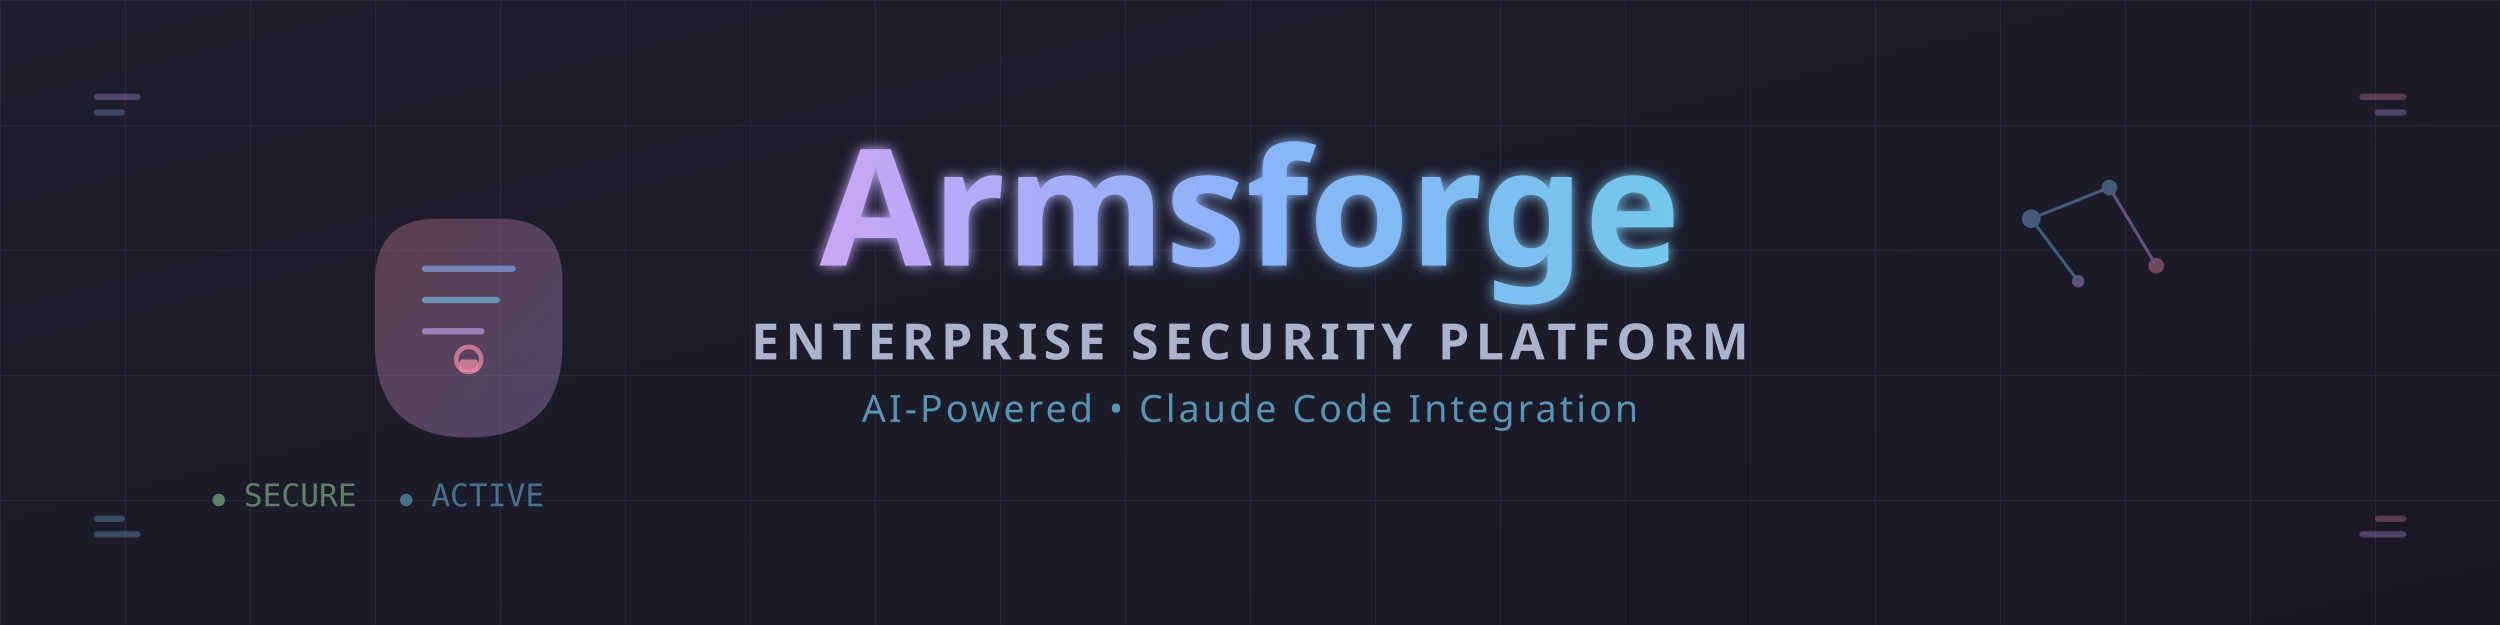
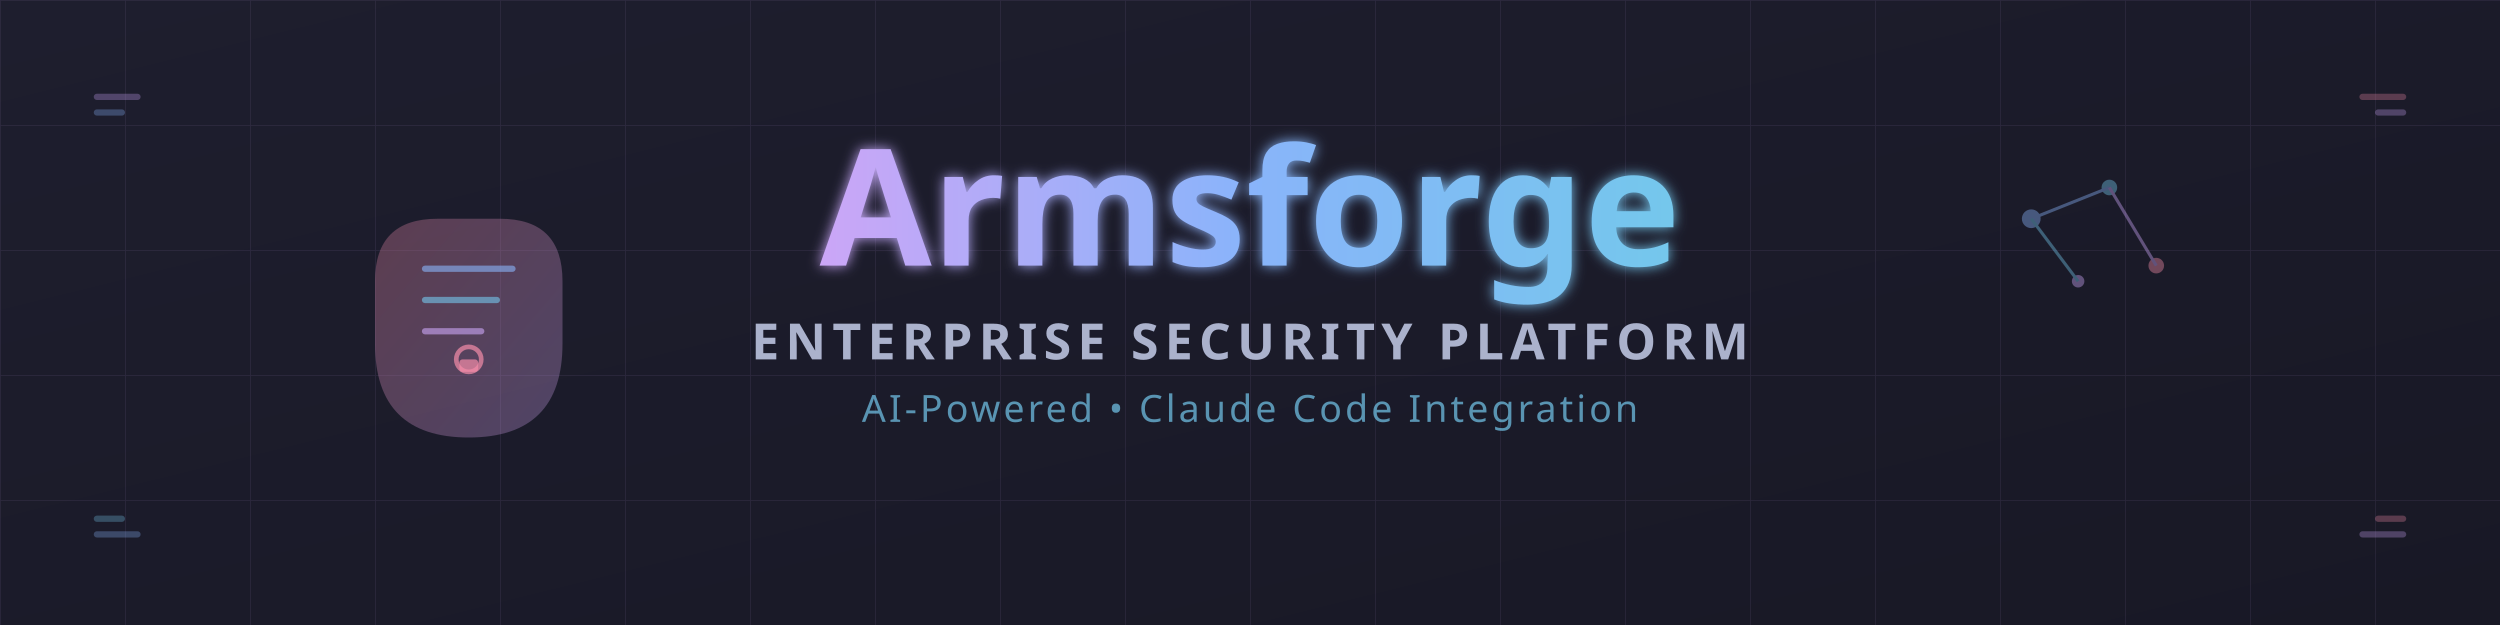
<svg xmlns="http://www.w3.org/2000/svg" width="800" height="200" viewBox="0 0 800 200">
  <defs>
    <linearGradient id="titleGradient" x1="0%" y1="0%" x2="100%" y2="0%">
      <stop offset="0%" style="stop-color:#cba6f7" />
      <stop offset="50%" style="stop-color:#89b4fa" />
      <stop offset="100%" style="stop-color:#74c7ec" />
    </linearGradient>
    <linearGradient id="accentGradient" x1="0%" y1="0%" x2="100%" y2="100%">
      <stop offset="0%" style="stop-color:#f38ba8" />
      <stop offset="100%" style="stop-color:#cba6f7" />
    </linearGradient>
    <linearGradient id="backgroundGradient" x1="0%" y1="0%" x2="100%" y2="100%">
      <stop offset="0%" style="stop-color:#1e1e2e" />
      <stop offset="100%" style="stop-color:#181825" />
    </linearGradient>
    <filter id="softGlow">
      <feGaussianBlur stdDeviation="2" result="coloredBlur" />
      <feMerge>
        <feMergeNode in="coloredBlur" />
        <feMergeNode in="SourceGraphic" />
      </feMerge>
    </filter>
  </defs>
  <rect width="800" height="200" fill="url(#backgroundGradient)" />
  <g opacity="0.1">
    <defs>
      <pattern id="grid" width="40" height="40" patternUnits="userSpaceOnUse">
        <path d="M 40 0 L 0 0 0 40" fill="none" stroke="#cba6f7" stroke-width="0.5" />
      </pattern>
    </defs>
    <rect width="800" height="200" fill="url(#grid)" />
  </g>
  <g transform="translate(120, 60)">
    <path d="M0 30 Q0 10 20 10 L40 10 Q60 10 60 30 L60 50 Q60 80 30 80 Q0 80 0 50 Z" fill="url(#accentGradient)" opacity="0.3" />
    <rect x="15" y="25" width="30" height="2" rx="1" fill="#89b4fa" opacity="0.6" />
    <rect x="15" y="35" width="25" height="2" rx="1" fill="#74c7ec" opacity="0.6" />
    <rect x="15" y="45" width="20" height="2" rx="1" fill="#cba6f7" opacity="0.6" />
    <circle cx="30" cy="55" r="4" fill="none" stroke="#f38ba8" stroke-width="1.5" opacity="0.7" />
    <rect x="27" y="55" width="6" height="4" rx="1" fill="#f38ba8" opacity="0.7" />
  </g>
  <g transform="translate(650, 70)" opacity="0.4">
    <circle cx="0" cy="0" r="3" fill="#89b4fa" />
    <circle cx="25" cy="-10" r="2.5" fill="#74c7ec" />
    <circle cx="15" cy="20" r="2" fill="#cba6f7" />
    <circle cx="40" cy="15" r="2.5" fill="#f38ba8" />
    <line x1="0" y1="0" x2="25" y2="-10" stroke="#89b4fa" stroke-width="1" />
    <line x1="0" y1="0" x2="15" y2="20" stroke="#74c7ec" stroke-width="1" />
    <line x1="25" y1="-10" x2="40" y2="15" stroke="#cba6f7" stroke-width="1" />
  </g>
  <text x="400" y="85" font-family="Space Grotesk, system-ui, sans-serif" font-size="52" font-weight="700" fill="url(#titleGradient)" text-anchor="middle" filter="url(#softGlow)">
    Armsforge
  </text>
  <text x="400" y="115" font-family="Outfit, system-ui, sans-serif" font-size="16" font-weight="600" fill="#bac2de" text-anchor="middle" opacity="0.9" letter-spacing="2px">
    ENTERPRISE SECURITY PLATFORM
  </text>
  <text x="400" y="135" font-family="Outfit, system-ui, sans-serif" font-size="12" font-weight="500" fill="#74c7ec" text-anchor="middle" opacity="0.7" letter-spacing="1px">
    AI-Powered • Claude Code Integration
  </text>
  <line x1="250" y1="155" x2="550" y2="155" stroke="url(#accentGradient)" stroke-width="2" opacity="0.6" />
  <g opacity="0.3">
    <rect x="30" y="30" width="15" height="2" rx="1" fill="#cba6f7" />
    <rect x="30" y="35" width="10" height="2" rx="1" fill="#89b4fa" />
    <rect x="755" y="30" width="15" height="2" rx="1" fill="#f38ba8" />
    <rect x="760" y="35" width="10" height="2" rx="1" fill="#cba6f7" />
    <rect x="30" y="165" width="10" height="2" rx="1" fill="#74c7ec" />
    <rect x="30" y="170" width="15" height="2" rx="1" fill="#89b4fa" />
    <rect x="760" y="165" width="10" height="2" rx="1" fill="#f38ba8" />
    <rect x="755" y="170" width="15" height="2" rx="1" fill="#cba6f7" />
  </g>
-   <g transform="translate(70, 160)" opacity="0.5">
-     <circle cx="0" cy="0" r="2" fill="#a6e3a1" />
-     <text x="8" y="2" font-family="Source Code Pro, monospace" font-size="10" fill="#a6e3a1">SECURE</text>
-     <circle cx="60" cy="0" r="2" fill="#74c7ec" />
-     <text x="68" y="2" font-family="Source Code Pro, monospace" font-size="10" fill="#74c7ec">ACTIVE</text>
-   </g>
</svg>
